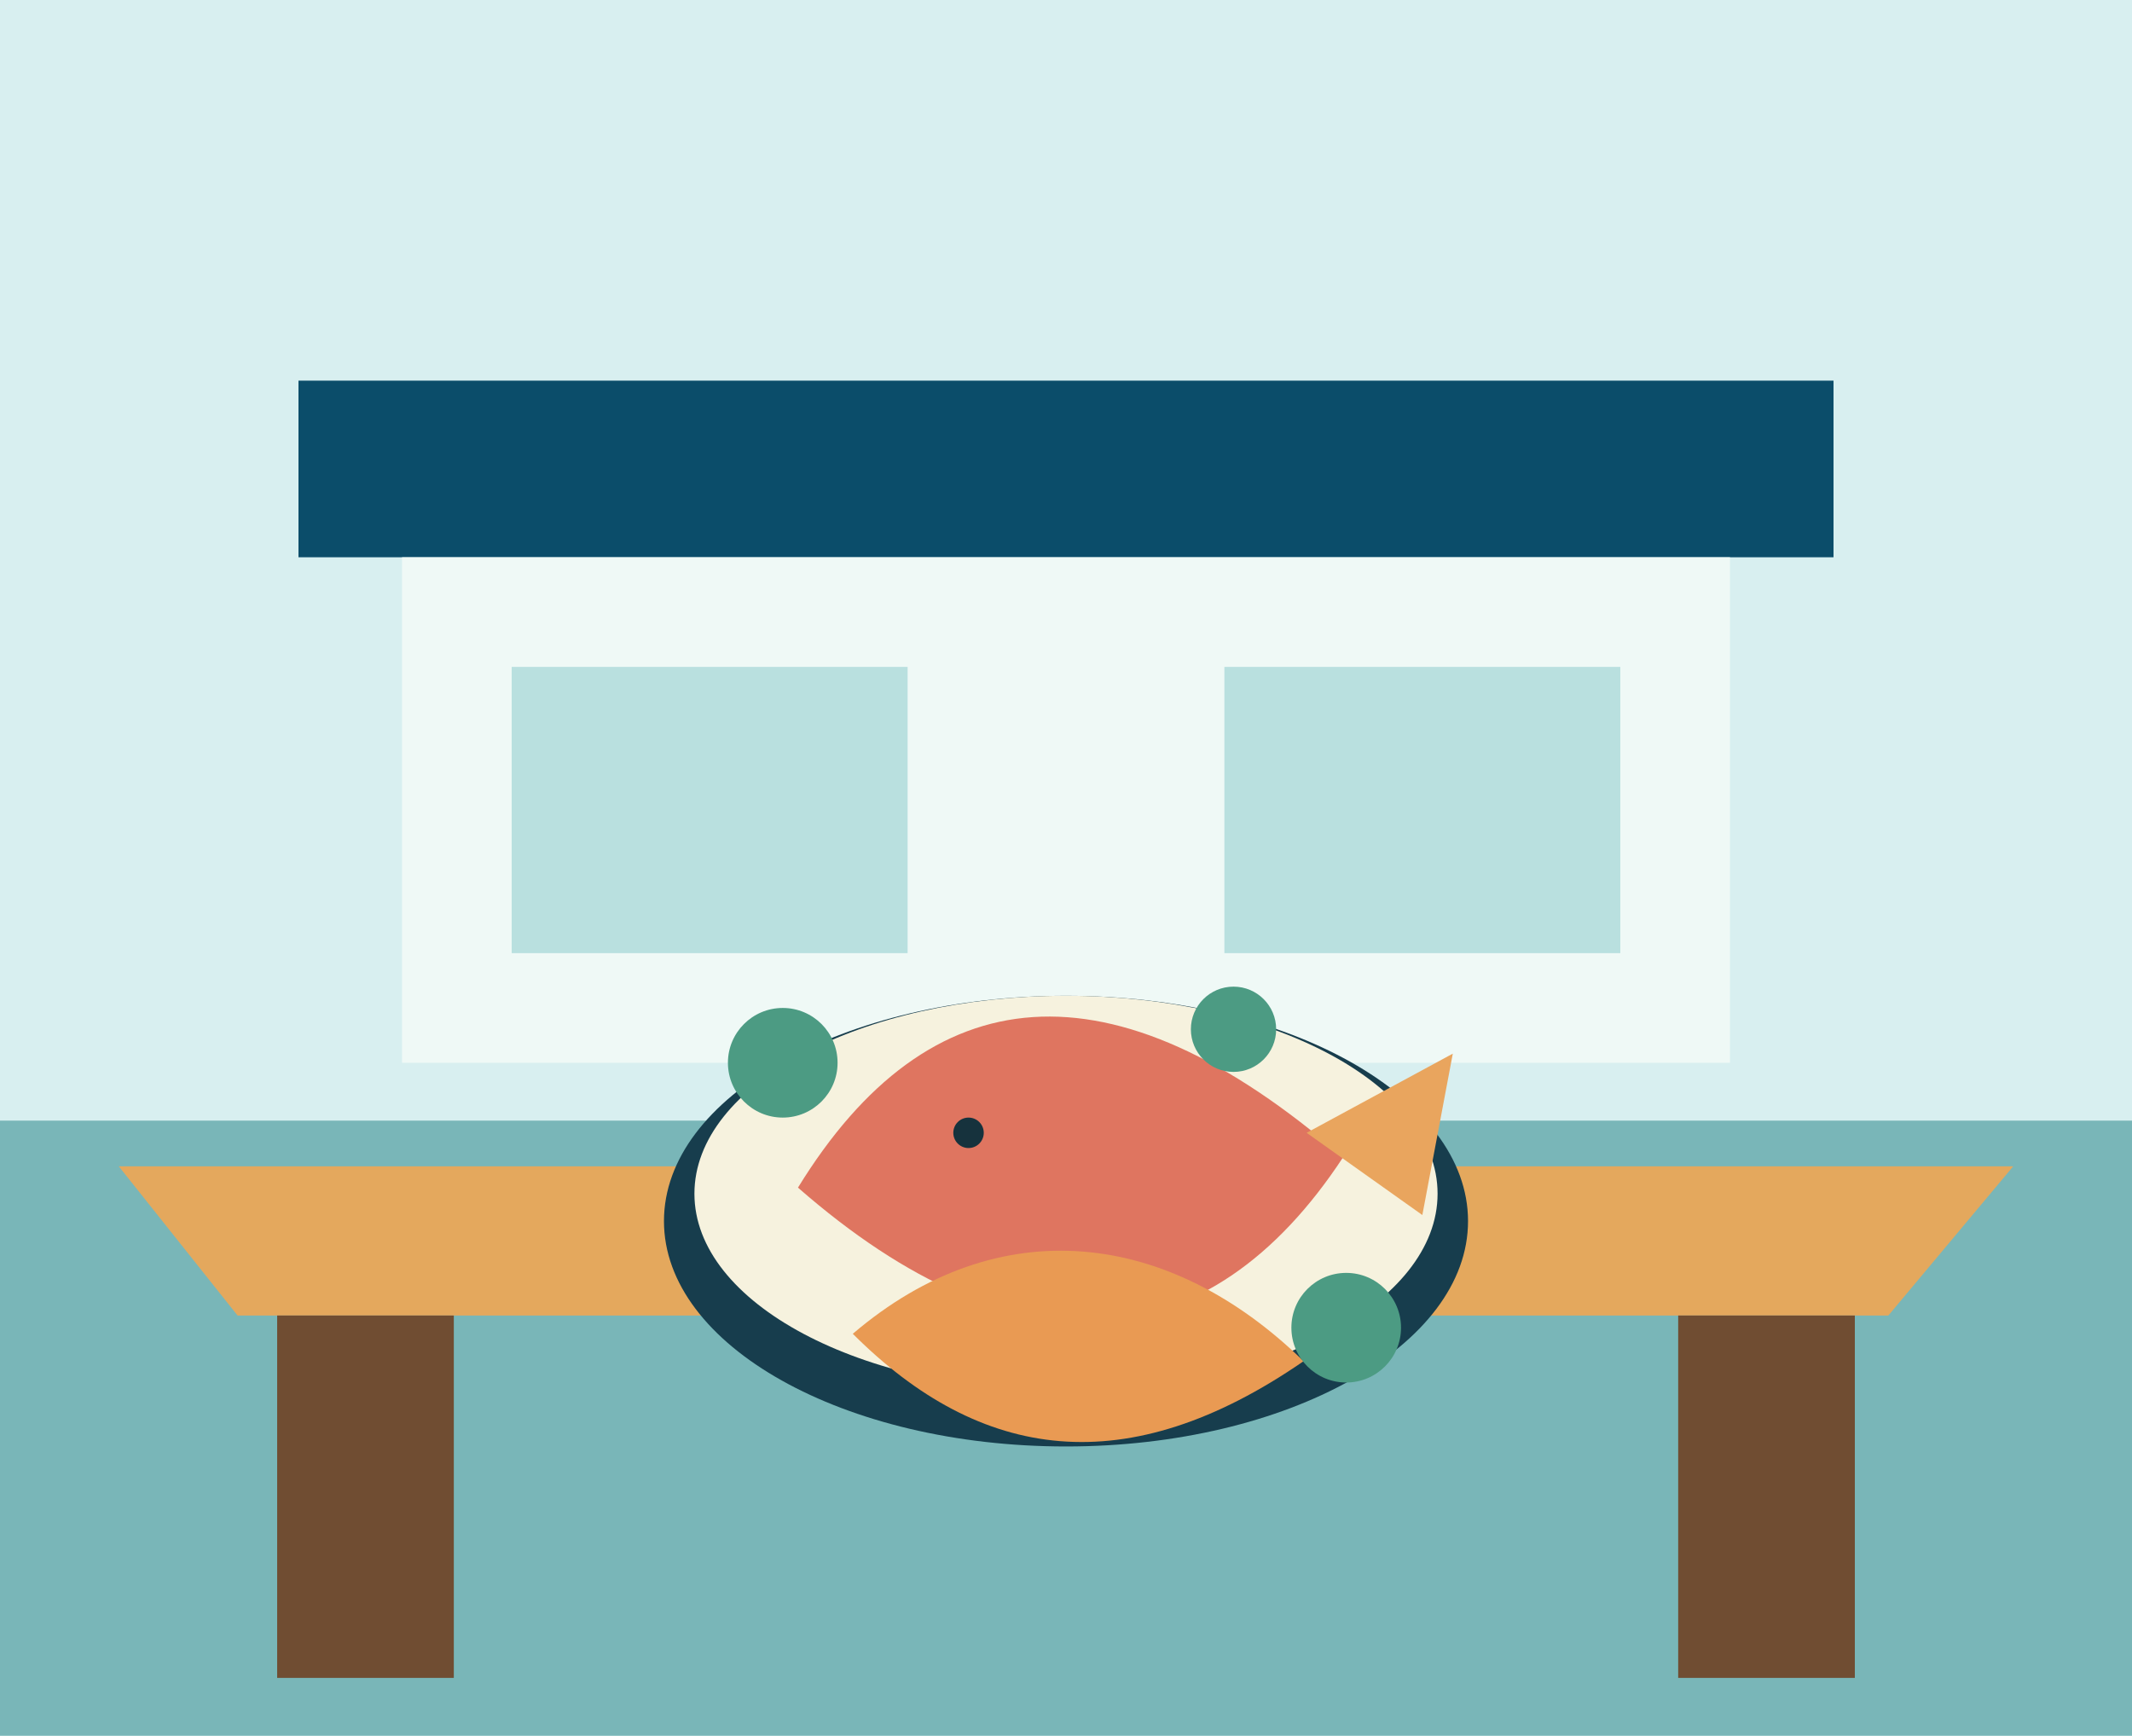
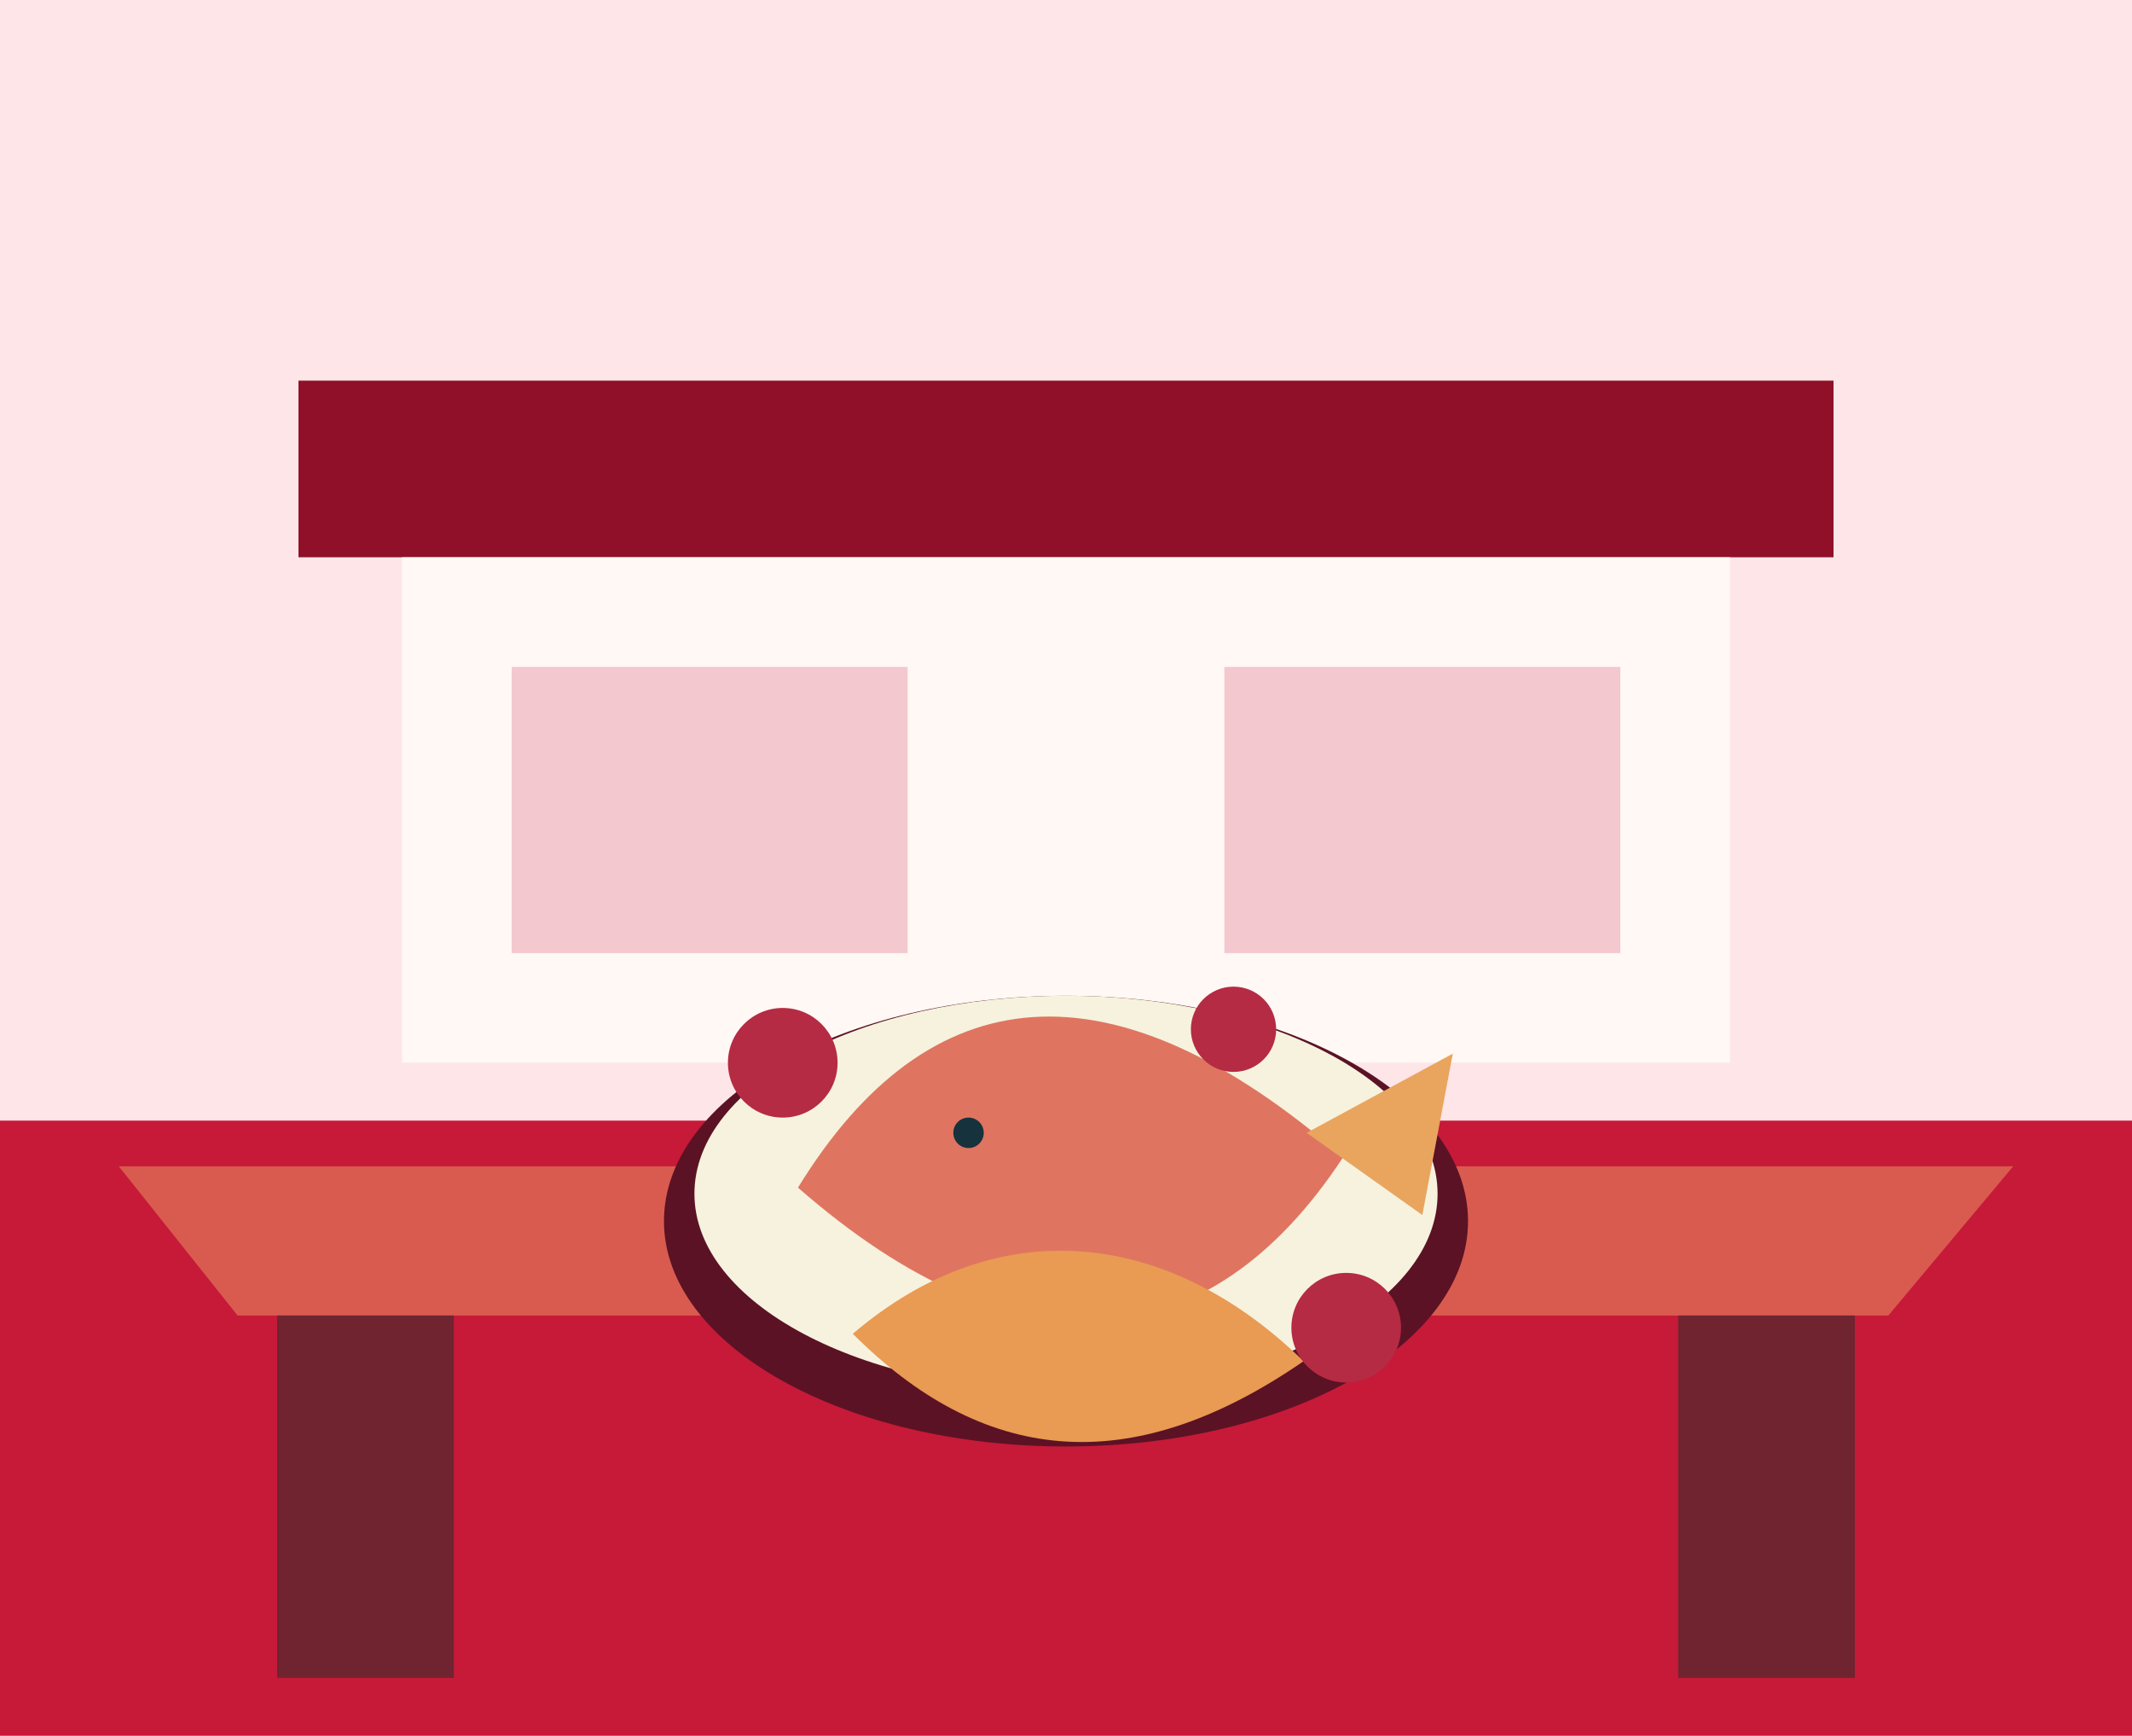
<svg xmlns="http://www.w3.org/2000/svg" viewBox="0 0 700 570">
-   <rect width="700" height="570" fill="#d8eff0" />
-   <path d="M0 368h700v202H0z" fill="#79b6b8" />
-   <path d="M98 125h504v58H98z" fill="#0b4d6a" />
-   <path d="M132 183h436v166H132z" fill="#eff9f6" />
-   <path d="M168 219h130v94H168zM402 219h130v94H402z" fill="#b9e0df" />
-   <path d="M39 383h622l-41 49H78z" fill="#e4a85d" />
-   <path d="M91 432h58v119H91zm460 0h58v119h-58z" fill="#704d32" />
-   <ellipse cx="350" cy="401" rx="132" ry="74" fill="#173d4d" />
+   <rect width="700" height="570" fill="#fde5e8" />
+   <path d="M0 368h700v202H0z" fill="#c71938" />
+   <path d="M98 125h504v58H98z" fill="#8f1028" />
+   <path d="M132 183h436v166H132z" fill="#fff8f4" />
+   <path d="M168 219h130v94H168zM402 219h130v94H402z" fill="#f4c8cf" />
+   <path d="M39 383h622l-41 49H78z" fill="#d95b4f" />
+   <path d="M91 432h58v119H91zm460 0h58v119h-58z" fill="#6f2430" />
+   <ellipse cx="350" cy="401" rx="132" ry="74" fill="#5b1224" />
  <ellipse cx="350" cy="392" rx="122" ry="65" fill="#f6f2de" />
  <path d="M262 390c43-70 103-76 179-10-44 67-107 73-179 10Z" fill="#df7560" />
  <path d="M429 372l48-26-10 53Z" fill="#e9a55e" />
  <circle cx="318" cy="372" r="5" fill="#16323d" />
  <path d="M280 438c48-41 104-34 148 9-58 40-106 33-148-9Z" fill="#e99a53" />
-   <g fill="#4c9b83">
+   <g fill="#b52b43">
    <circle cx="257" cy="349" r="18" />
    <circle cx="442" cy="436" r="18" />
    <circle cx="405" cy="338" r="14" />
  </g>
</svg>
